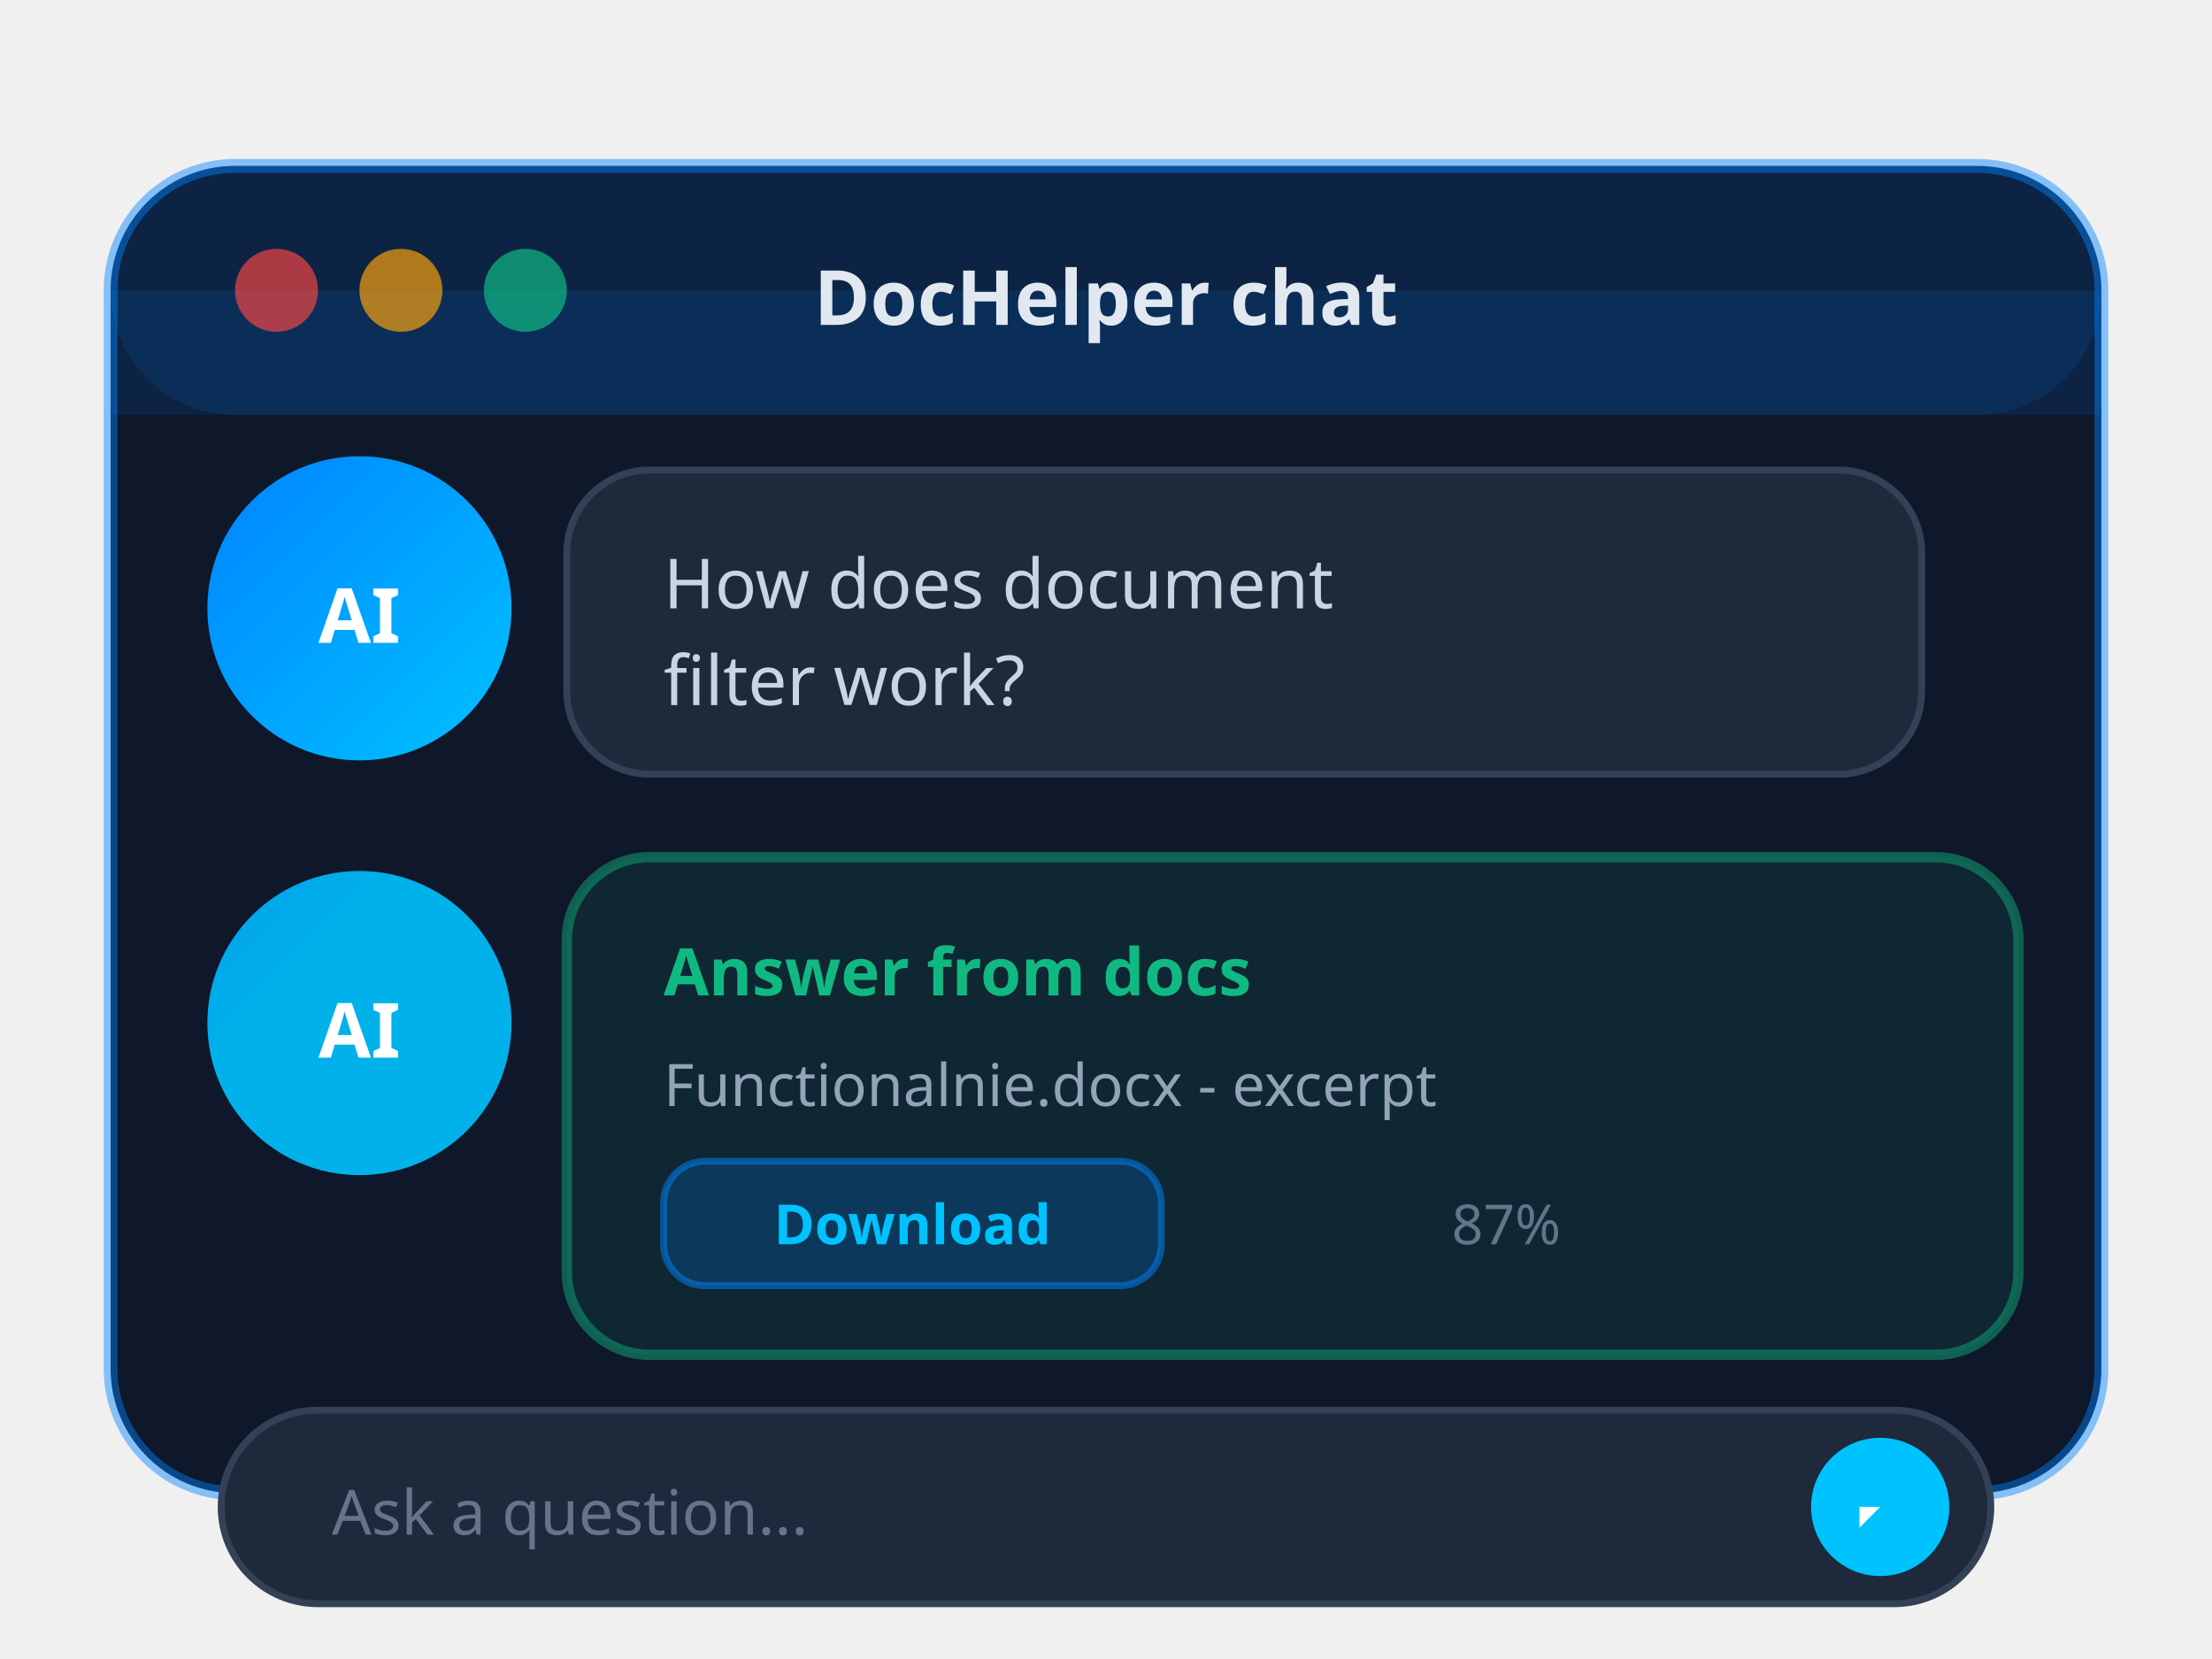
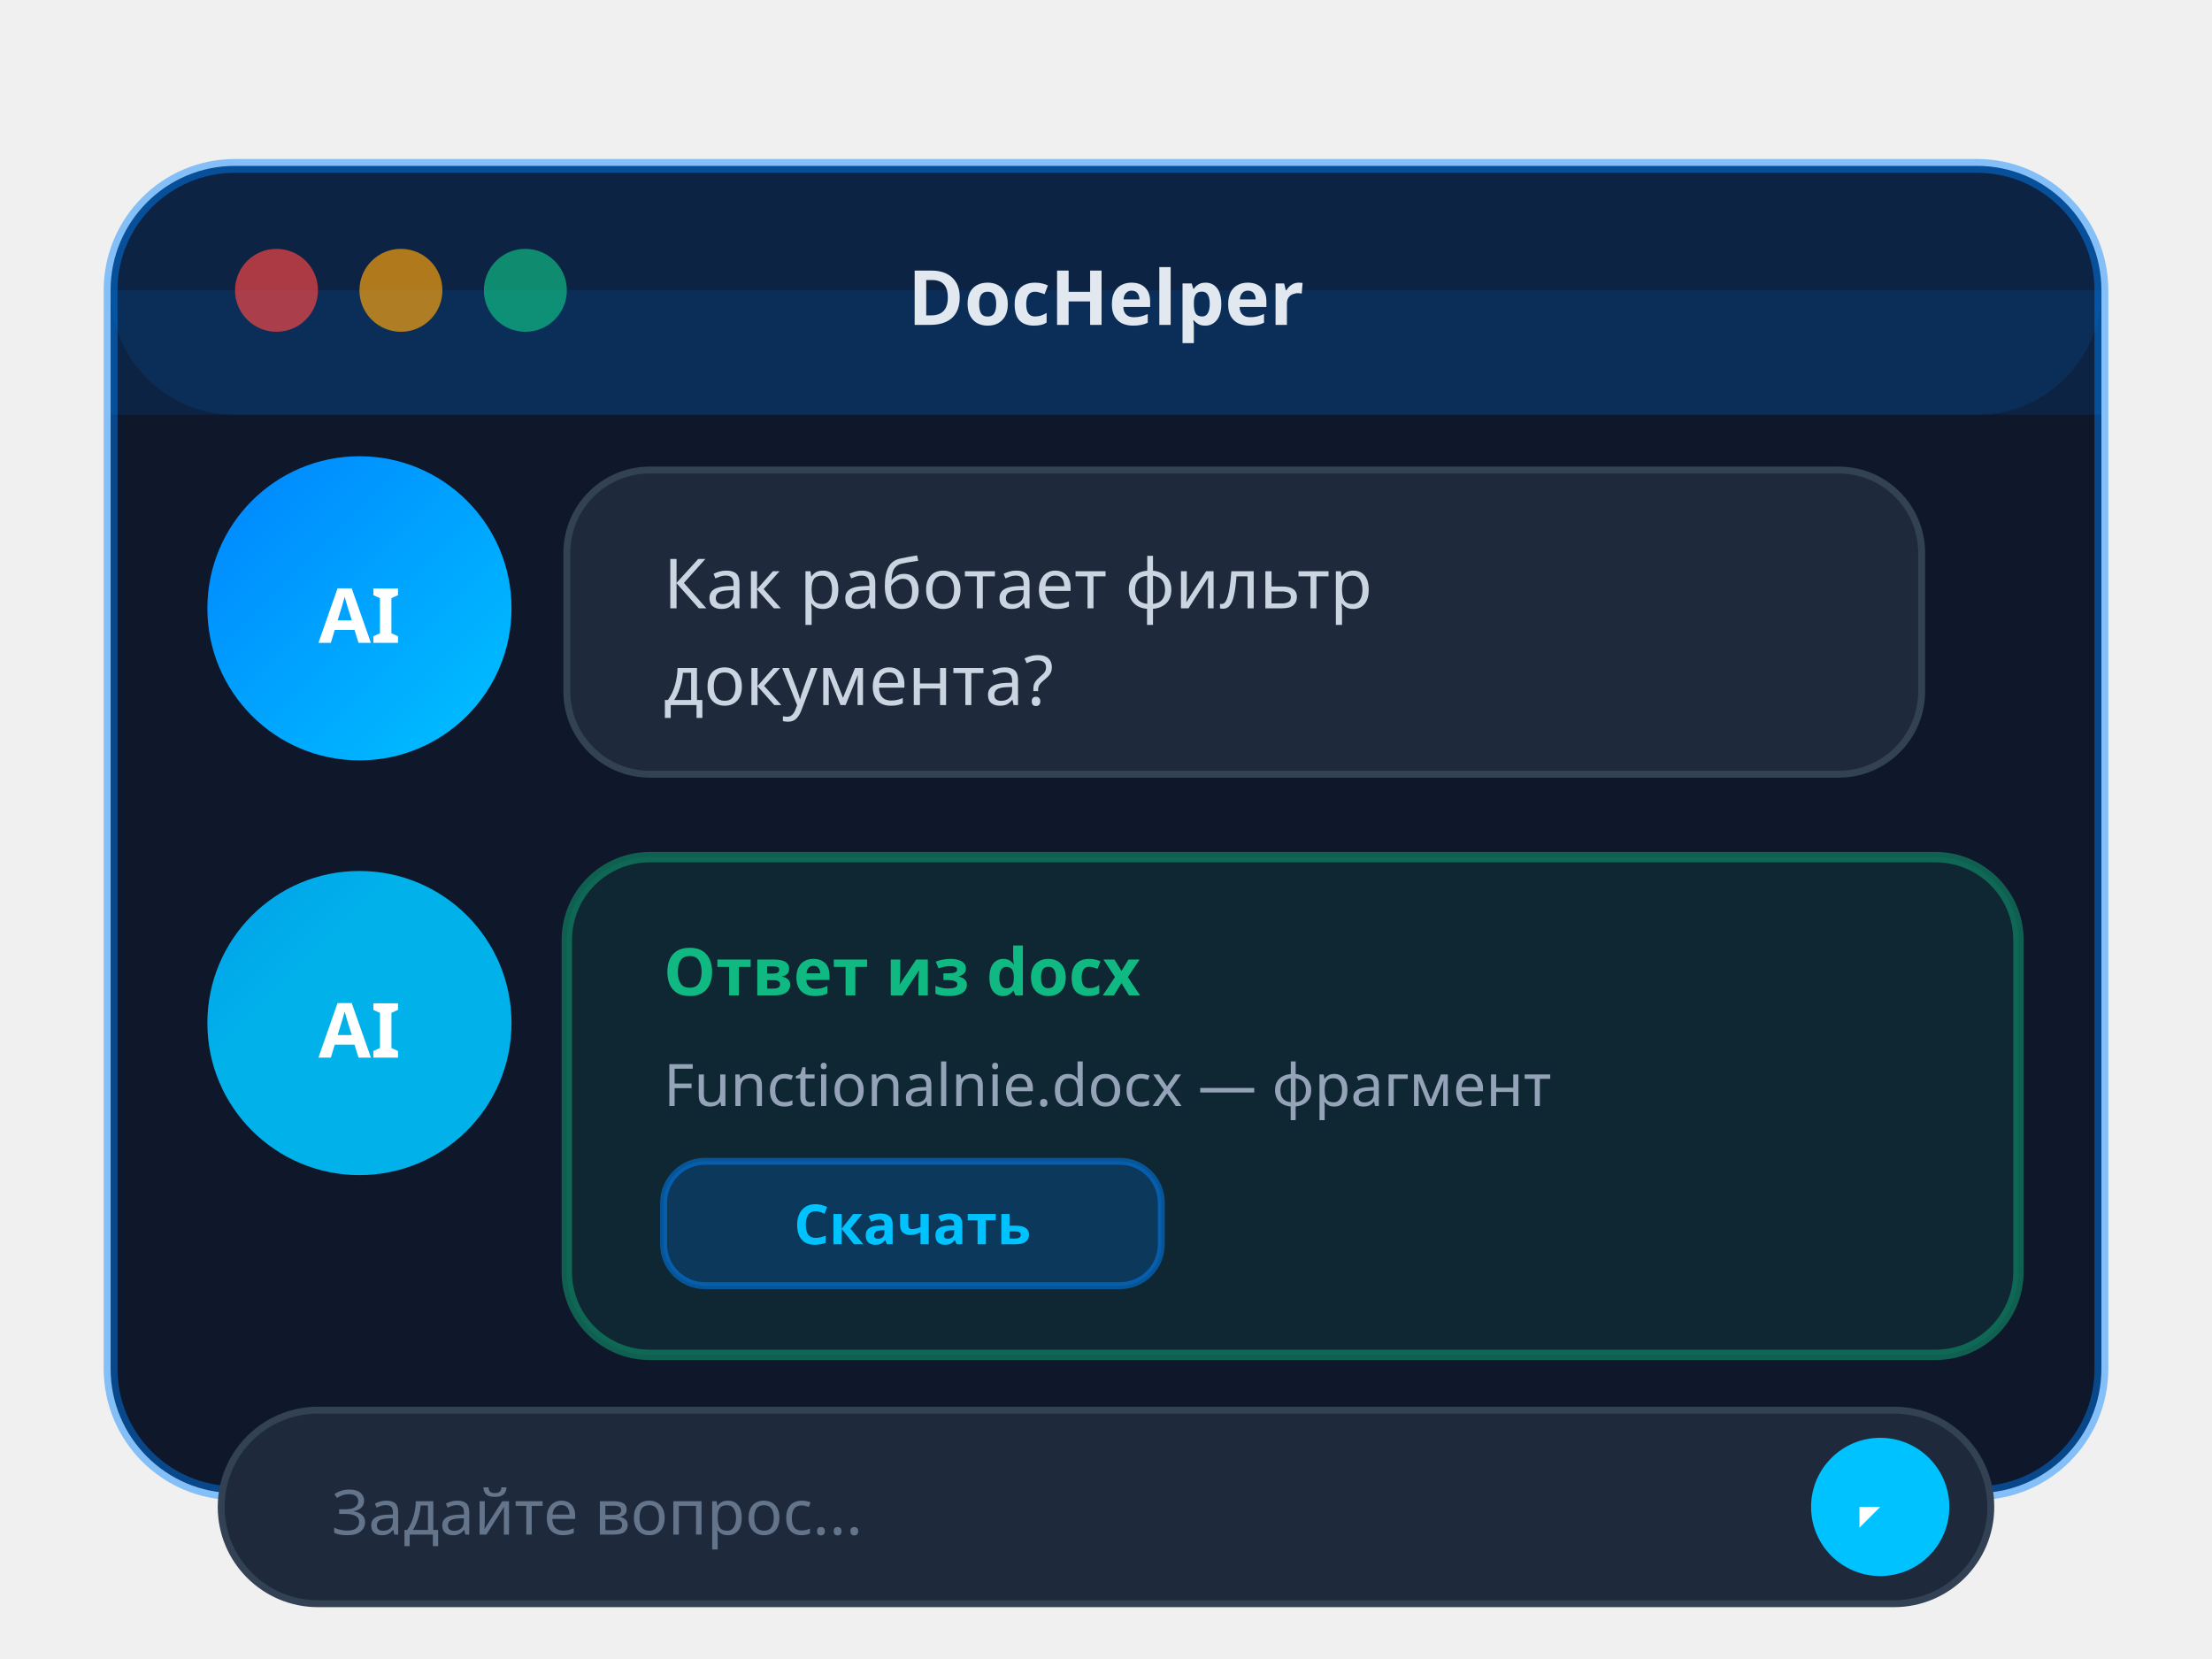
<svg xmlns="http://www.w3.org/2000/svg" viewBox="0 0 320 240" fill="none">
  <rect x="16" y="24" width="288" height="192" rx="18" fill="#0f172a" stroke="rgba(0,132,255,0.45)" stroke-width="2" />
  <rect x="16" y="24" width="288" height="36" rx="18" fill="rgba(0,132,255,0.12)" />
  <rect x="16" y="42" width="288" height="18" fill="rgba(0,132,255,0.12)" />
  <circle cx="40" cy="42" r="6" fill="#ef4444" opacity="0.7" />
  <circle cx="58" cy="42" r="6" fill="#f59e0b" opacity="0.7" />
  <circle cx="76" cy="42" r="6" fill="#10b981" opacity="0.7" />
-   <text x="160" y="47" text-anchor="middle" font-family="system-ui,sans-serif" font-size="11" font-weight="700" fill="#e2e8f0">DocHelper chat</text>
+   <text x="160" y="47" text-anchor="middle" font-family="Manrope,system-ui,sans-serif" font-size="11" font-weight="700" fill="#e2e8f0">DocHelper</text>
  <circle cx="52" cy="88" r="22" fill="url(#botGrad)" />
-   <text x="52" y="93" text-anchor="middle" font-family="system-ui,sans-serif" font-size="11" font-weight="800" fill="#fff">AI</text>
+   <text x="52" y="93" text-anchor="middle" font-family="Manrope,system-ui,sans-serif" font-size="11" font-weight="800" fill="#fff">AI</text>
  <rect x="82" y="68" width="196" height="44" rx="12" fill="#1e293b" stroke="#334155" />
-   <text x="96" y="88" font-family="system-ui,sans-serif" font-size="10" fill="#cbd5e1">How does document</text>
-   <text x="96" y="102" font-family="system-ui,sans-serif" font-size="10" fill="#cbd5e1">filter work?</text>
+   <text x="96" y="88" font-family="Manrope,system-ui,sans-serif" font-size="10" fill="#cbd5e1">Как работает фильтр</text>
+   <text x="96" y="102" font-family="Manrope,system-ui,sans-serif" font-size="10" fill="#cbd5e1">документа?</text>
  <circle cx="52" cy="148" r="22" fill="url(#botGrad)" opacity="0.9" />
-   <text x="52" y="153" text-anchor="middle" font-family="system-ui,sans-serif" font-size="11" font-weight="800" fill="#fff">AI</text>
+   <text x="52" y="153" text-anchor="middle" font-family="Manrope,system-ui,sans-serif" font-size="11" font-weight="800" fill="#fff">AI</text>
  <rect x="82" y="124" width="210" height="72" rx="12" fill="rgba(16,185,129,0.1)" stroke="rgba(16,185,129,0.45)" stroke-width="1.5" />
-   <text x="96" y="144" font-family="system-ui,sans-serif" font-size="9.5" font-weight="600" fill="#10b981">Answer from docs</text>
-   <text x="96" y="160" font-family="system-ui,sans-serif" font-size="8.5" fill="#94a3b8">Functionalnie.docx - excerpt</text>
+   <text x="96" y="144" font-family="Manrope,system-ui,sans-serif" font-size="9.5" font-weight="600" fill="#10b981">Ответ из docx</text>
+   <text x="96" y="160" font-family="Manrope,system-ui,sans-serif" font-size="8.5" fill="#94a3b8">Functionalnie.docx — фрагмент</text>
  <rect x="96" y="168" width="72" height="18" rx="6" fill="rgba(0,132,255,0.2)" stroke="rgba(0,132,255,0.5)" />
-   <text x="132" y="180" text-anchor="middle" font-family="system-ui,sans-serif" font-size="8" font-weight="600" fill="#00c2ff">Download</text>
-   <text x="210" y="180" font-family="system-ui,sans-serif" font-size="8" fill="#64748b">87%</text>
+   <text x="132" y="180" text-anchor="middle" font-family="Manrope,system-ui,sans-serif" font-size="8" font-weight="600" fill="#00c2ff">Скачать</text>
  <rect x="32" y="204" width="256" height="28" rx="14" fill="#1e293b" stroke="#334155" />
-   <text x="48" y="222" font-family="system-ui,sans-serif" font-size="9" fill="#64748b">Ask a question...</text>
+   <text x="48" y="222" font-family="Manrope,system-ui,sans-serif" font-size="9" fill="#64748b">Задайте вопрос...</text>
  <circle cx="272" cy="218" r="10" fill="url(#botGrad)" />
  <path d="M266 218h6l-3 3v-3z" fill="#fff" />
  <defs>
    <linearGradient id="botGrad" x1="30" y1="66" x2="74" y2="110" gradientUnits="userSpaceOnUse">
      <stop stop-color="#0084FF" />
      <stop offset="1" stop-color="#00C2FF" />
    </linearGradient>
  </defs>
</svg>
